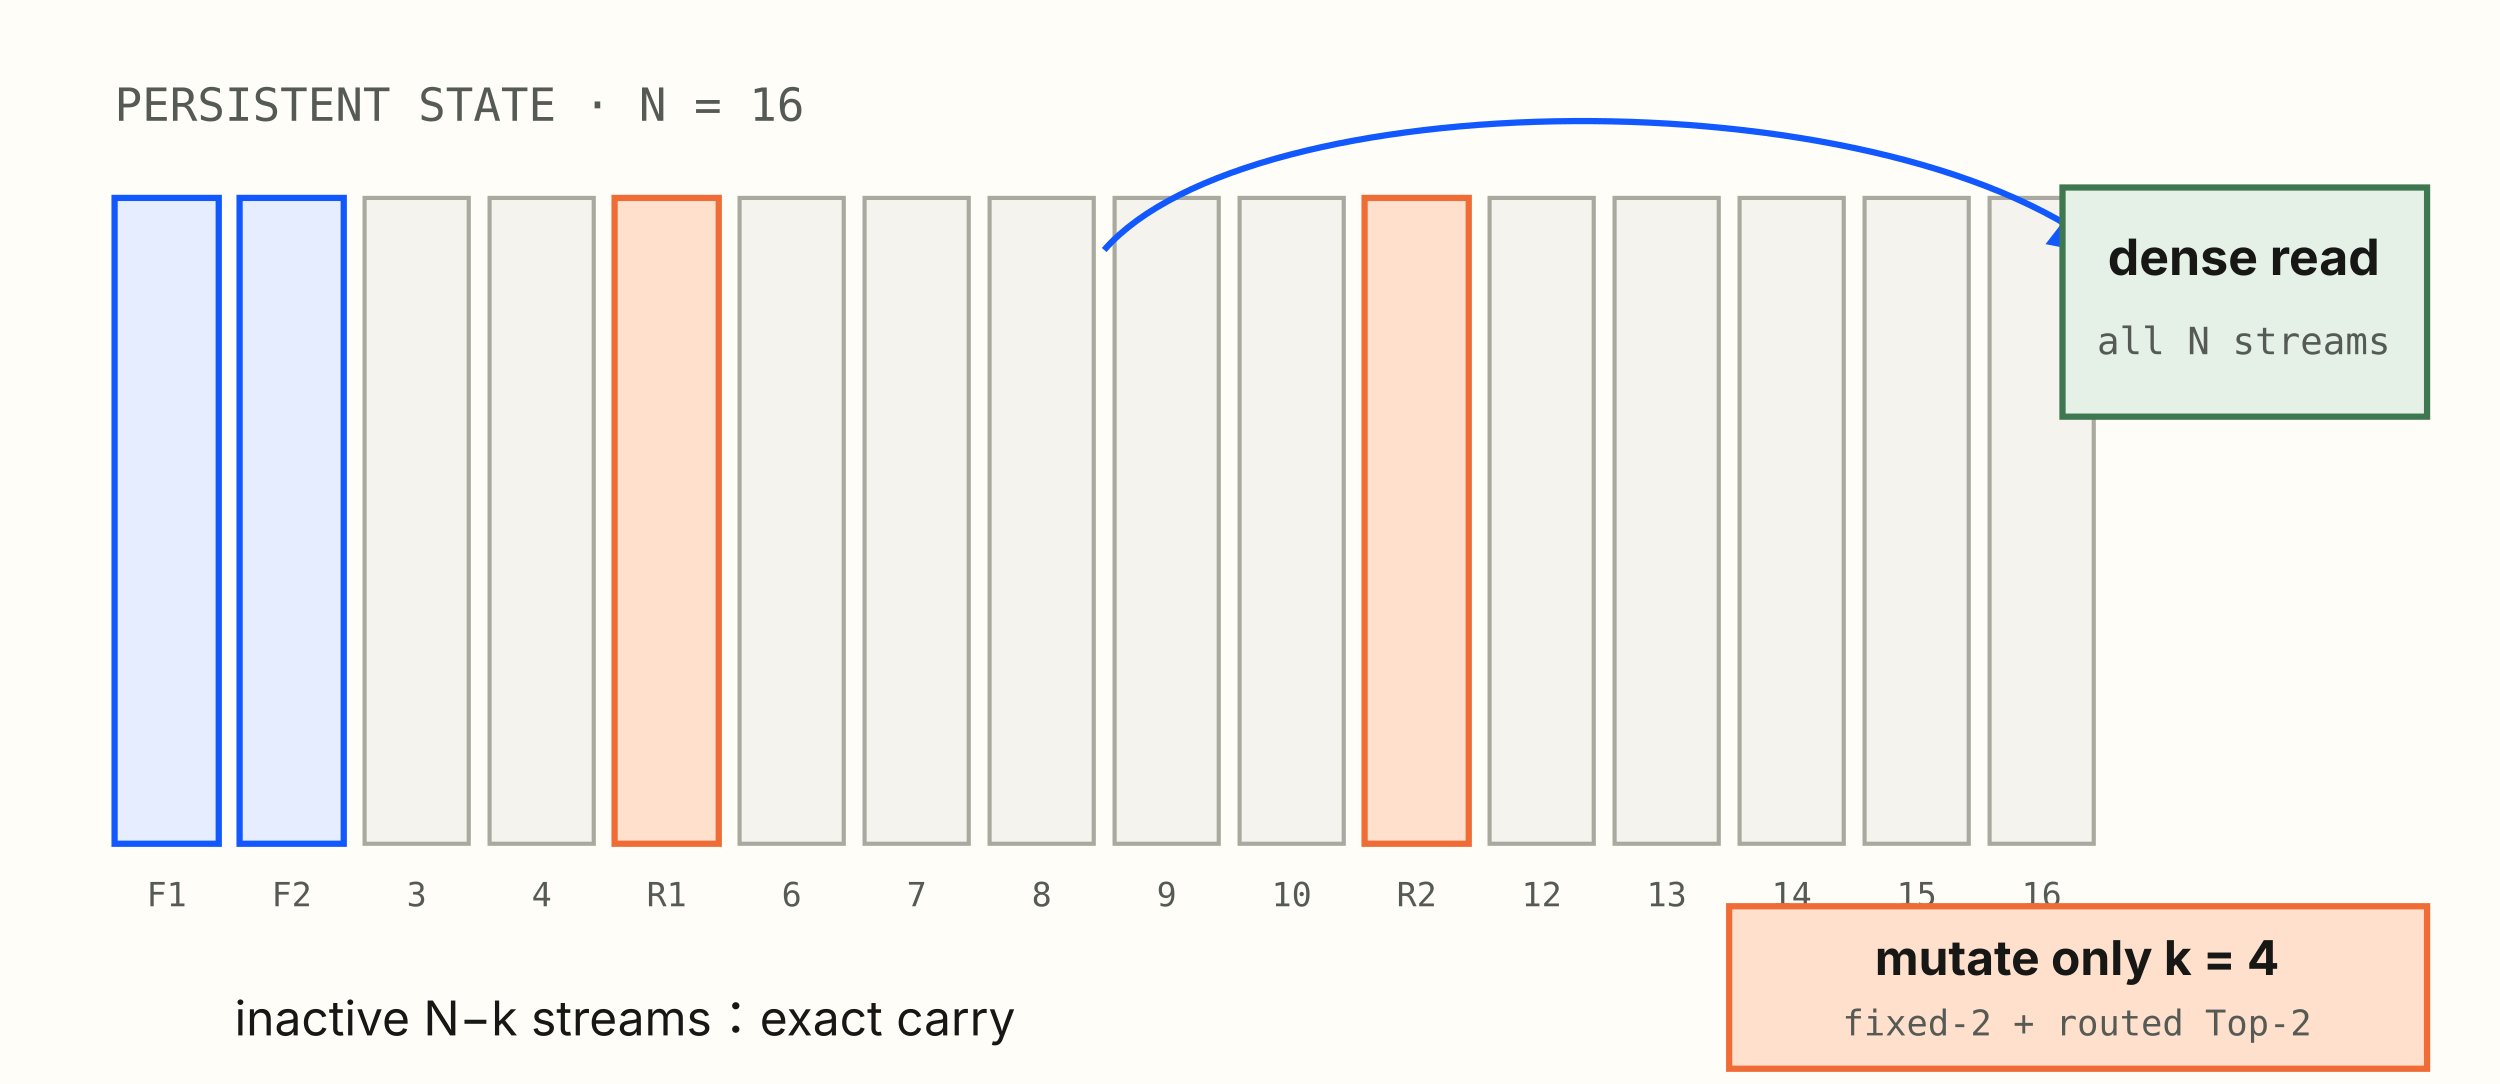
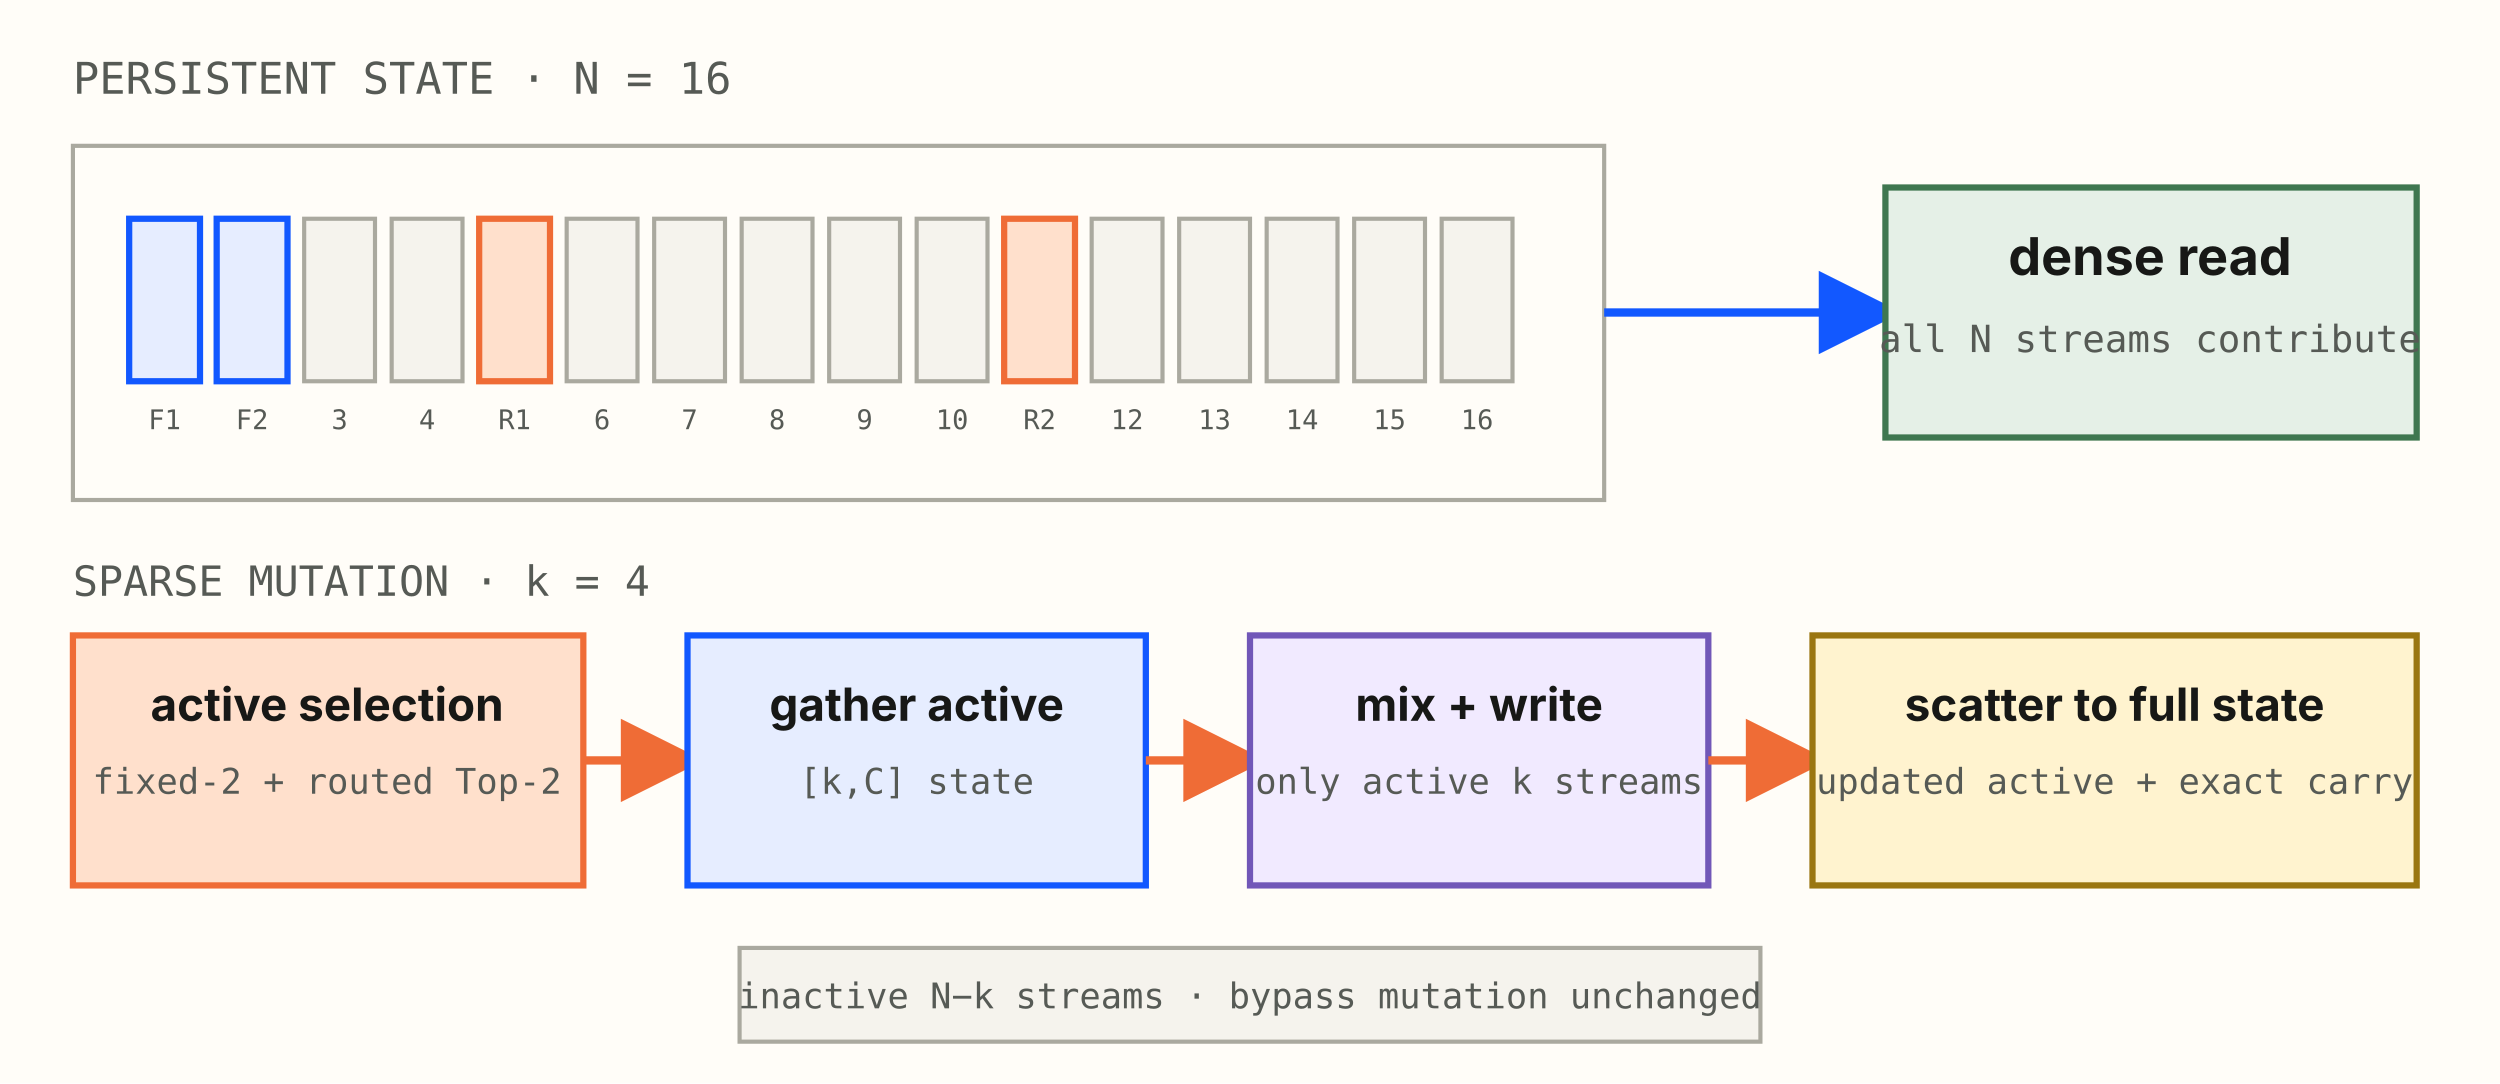
<svg xmlns="http://www.w3.org/2000/svg" viewBox="0 0 1200 520" role="img" aria-labelledby="title desc">
  <defs>
-     <marker id="a" markerWidth="10" markerHeight="10" refX="8" refY="5" orient="auto">
+     <marker id="blue-arrow" markerWidth="10" markerHeight="10" refX="8" refY="5" orient="auto">
      <path d="M0 0L10 5L0 10Z" fill="#1258ff" />
    </marker>
-     <style>.t{font-family:Inter,"PingFang SC",sans-serif;fill:#171816}.m{font-family:"SFMono-Regular",Consolas,monospace;fill:#565a55}.inactive{fill:#f5f3ed;stroke:#aaa99f;stroke-width:2}.fixed{fill:#e6edff;stroke:#1258ff;stroke-width:3}.routed{fill:#ffe0cc;stroke:#ef6c36;stroke-width:3}.read{fill:#e5f0e7;stroke:#3f7750;stroke-width:3}.a{fill:none;stroke:#1258ff;stroke-width:3;marker-end:url(#a)}</style>
+     <marker id="orange-arrow" markerWidth="10" markerHeight="10" refX="8" refY="5" orient="auto">
+       <path d="M0 0L10 5L0 10Z" fill="#ef6c36" />
+     </marker>
+     <style>
+       .t{font-family:Inter,"PingFang SC",sans-serif;fill:#171816}
+       .m{font-family:"SFMono-Regular",Consolas,monospace;fill:#565a55}
+       .panel{fill:#fffdf8;stroke:#aaa99f;stroke-width:2}
+       .inactive{fill:#f5f3ed;stroke:#aaa99f;stroke-width:2}
+       .fixed{fill:#e6edff;stroke:#1258ff;stroke-width:3}
+       .routed{fill:#ffe0cc;stroke:#ef6c36;stroke-width:3}
+       .read{fill:#e5f0e7;stroke:#3f7750;stroke-width:3}
+       .update{fill:#f1eaff;stroke:#7157b8;stroke-width:3}
+       .next{fill:#fff3cf;stroke:#9a7611;stroke-width:3}
+       .read-arrow{fill:none;stroke:#1258ff;stroke-width:4;marker-end:url(#blue-arrow)}
+       .mutate-arrow{fill:none;stroke:#ef6c36;stroke-width:4;marker-end:url(#orange-arrow)}
+     </style>
  </defs>
-   <rect width="1200" height="560" fill="#fffdf8" />
-   <text x="55" y="58" class="m" font-size="22">PERSISTENT STATE · N = 16</text>
-   <g transform="translate(55 95)">
-     <rect x="0" y="0" width="50" height="310" class="fixed" />
-     <rect x="60" y="0" width="50" height="310" class="fixed" />
-     <rect x="120" y="0" width="50" height="310" class="inactive" />
-     <rect x="180" y="0" width="50" height="310" class="inactive" />
-     <rect x="240" y="0" width="50" height="310" class="routed" />
-     <rect x="300" y="0" width="50" height="310" class="inactive" />
-     <rect x="360" y="0" width="50" height="310" class="inactive" />
-     <rect x="420" y="0" width="50" height="310" class="inactive" />
-     <rect x="480" y="0" width="50" height="310" class="inactive" />
-     <rect x="540" y="0" width="50" height="310" class="inactive" />
-     <rect x="600" y="0" width="50" height="310" class="routed" />
-     <rect x="660" y="0" width="50" height="310" class="inactive" />
-     <rect x="720" y="0" width="50" height="310" class="inactive" />
-     <rect x="780" y="0" width="50" height="310" class="inactive" />
-     <rect x="840" y="0" width="50" height="310" class="inactive" />
-     <rect x="900" y="0" width="50" height="310" class="inactive" />
-     <g class="m" font-size="16" text-anchor="middle">
-       <text x="25" y="340">F1</text>
-       <text x="85" y="340">F2</text>
-       <text x="145" y="340">3</text>
-       <text x="205" y="340">4</text>
-       <text x="265" y="340">R1</text>
-       <text x="325" y="340">6</text>
-       <text x="385" y="340">7</text>
-       <text x="445" y="340">8</text>
-       <text x="505" y="340">9</text>
-       <text x="565" y="340">10</text>
-       <text x="625" y="340">R2</text>
-       <text x="685" y="340">12</text>
-       <text x="745" y="340">13</text>
-       <text x="805" y="340">14</text>
-       <text x="865" y="340">15</text>
-       <text x="925" y="340">16</text>
+   <rect width="1200" height="520" fill="#fffdf8" />
+   <text x="35" y="45" class="m" font-size="21">PERSISTENT STATE · N = 16</text>
+   <rect x="35" y="70" width="735" height="170" class="panel" />
+   <g transform="translate(62 105)">
+     <rect x="0" y="0" width="34" height="78" class="fixed" />
+     <rect x="42" y="0" width="34" height="78" class="fixed" />
+     <rect x="84" y="0" width="34" height="78" class="inactive" />
+     <rect x="126" y="0" width="34" height="78" class="inactive" />
+     <rect x="168" y="0" width="34" height="78" class="routed" />
+     <rect x="210" y="0" width="34" height="78" class="inactive" />
+     <rect x="252" y="0" width="34" height="78" class="inactive" />
+     <rect x="294" y="0" width="34" height="78" class="inactive" />
+     <rect x="336" y="0" width="34" height="78" class="inactive" />
+     <rect x="378" y="0" width="34" height="78" class="inactive" />
+     <rect x="420" y="0" width="34" height="78" class="routed" />
+     <rect x="462" y="0" width="34" height="78" class="inactive" />
+     <rect x="504" y="0" width="34" height="78" class="inactive" />
+     <rect x="546" y="0" width="34" height="78" class="inactive" />
+     <rect x="588" y="0" width="34" height="78" class="inactive" />
+     <rect x="630" y="0" width="34" height="78" class="inactive" />
+     <g class="m" font-size="13" text-anchor="middle">
+       <text x="17" y="101">F1</text>
+       <text x="59" y="101">F2</text>
+       <text x="101" y="101">3</text>
+       <text x="143" y="101">4</text>
+       <text x="185" y="101">R1</text>
+       <text x="227" y="101">6</text>
+       <text x="269" y="101">7</text>
+       <text x="311" y="101">8</text>
+       <text x="353" y="101">9</text>
+       <text x="395" y="101">10</text>
+       <text x="437" y="101">R2</text>
+       <text x="479" y="101">12</text>
+       <text x="521" y="101">13</text>
+       <text x="563" y="101">14</text>
+       <text x="605" y="101">15</text>
+       <text x="647" y="101">16</text>
    </g>
  </g>
-   <path d="M530 120C600 40 900 35 1010 120" class="a" />
-   <rect x="990" y="90" width="175" height="110" class="read" />
-   <text x="1077" y="132" class="t" font-size="24" font-weight="700" text-anchor="middle">dense read</text>
-   <text x="1077" y="170" class="m" font-size="18" text-anchor="middle">all N streams</text>
-   <rect x="830" y="435" width="335" height="78" class="routed" />
-   <text x="997" y="468" class="t" font-size="23" font-weight="700" text-anchor="middle">mutate only k = 4</text>
-   <text x="997" y="497" class="m" font-size="17" text-anchor="middle">fixed-2 + routed Top-2</text>
-   <text x="300" y="497" class="t" font-size="23" text-anchor="middle">inactive N−k streams：exact carry</text>
+   <path d="M770 150H905" class="read-arrow" />
+   <rect x="905" y="90" width="255" height="120" class="read" />
+   <text x="1032" y="132" class="t" font-size="25" font-weight="700" text-anchor="middle">dense read</text>
+   <text x="1032" y="169" class="m" font-size="18" text-anchor="middle">all N streams contribute</text>
+   <text x="35" y="286" class="m" font-size="20">SPARSE MUTATION · k = 4</text>
+   <rect x="35" y="305" width="245" height="120" class="routed" />
+   <text x="157" y="346" class="t" font-size="22" font-weight="700" text-anchor="middle">active selection</text>
+   <text x="157" y="381" class="m" font-size="17" text-anchor="middle">fixed-2 + routed Top-2</text>
+   <path d="M280 365H330" class="mutate-arrow" />
+   <rect x="330" y="305" width="220" height="120" class="fixed" />
+   <text x="440" y="346" class="t" font-size="22" font-weight="700" text-anchor="middle">gather active</text>
+   <text x="440" y="381" class="m" font-size="17" text-anchor="middle">[k,C] state</text>
+   <path d="M550 365H600" class="mutate-arrow" />
+   <rect x="600" y="305" width="220" height="120" class="update" />
+   <text x="710" y="346" class="t" font-size="22" font-weight="700" text-anchor="middle">mix + write</text>
+   <text x="710" y="381" class="m" font-size="17" text-anchor="middle">only active k streams</text>
+   <path d="M820 365H870" class="mutate-arrow" />
+   <rect x="870" y="305" width="290" height="120" class="next" />
+   <text x="1015" y="346" class="t" font-size="22" font-weight="700" text-anchor="middle">scatter to full state</text>
+   <text x="1015" y="381" class="m" font-size="17" text-anchor="middle">updated active + exact carry</text>
+   <rect x="355" y="455" width="490" height="45" class="inactive" />
+   <text x="600" y="484" class="m" font-size="17" text-anchor="middle">inactive N−k streams · bypass mutation unchanged</text>
</svg>
